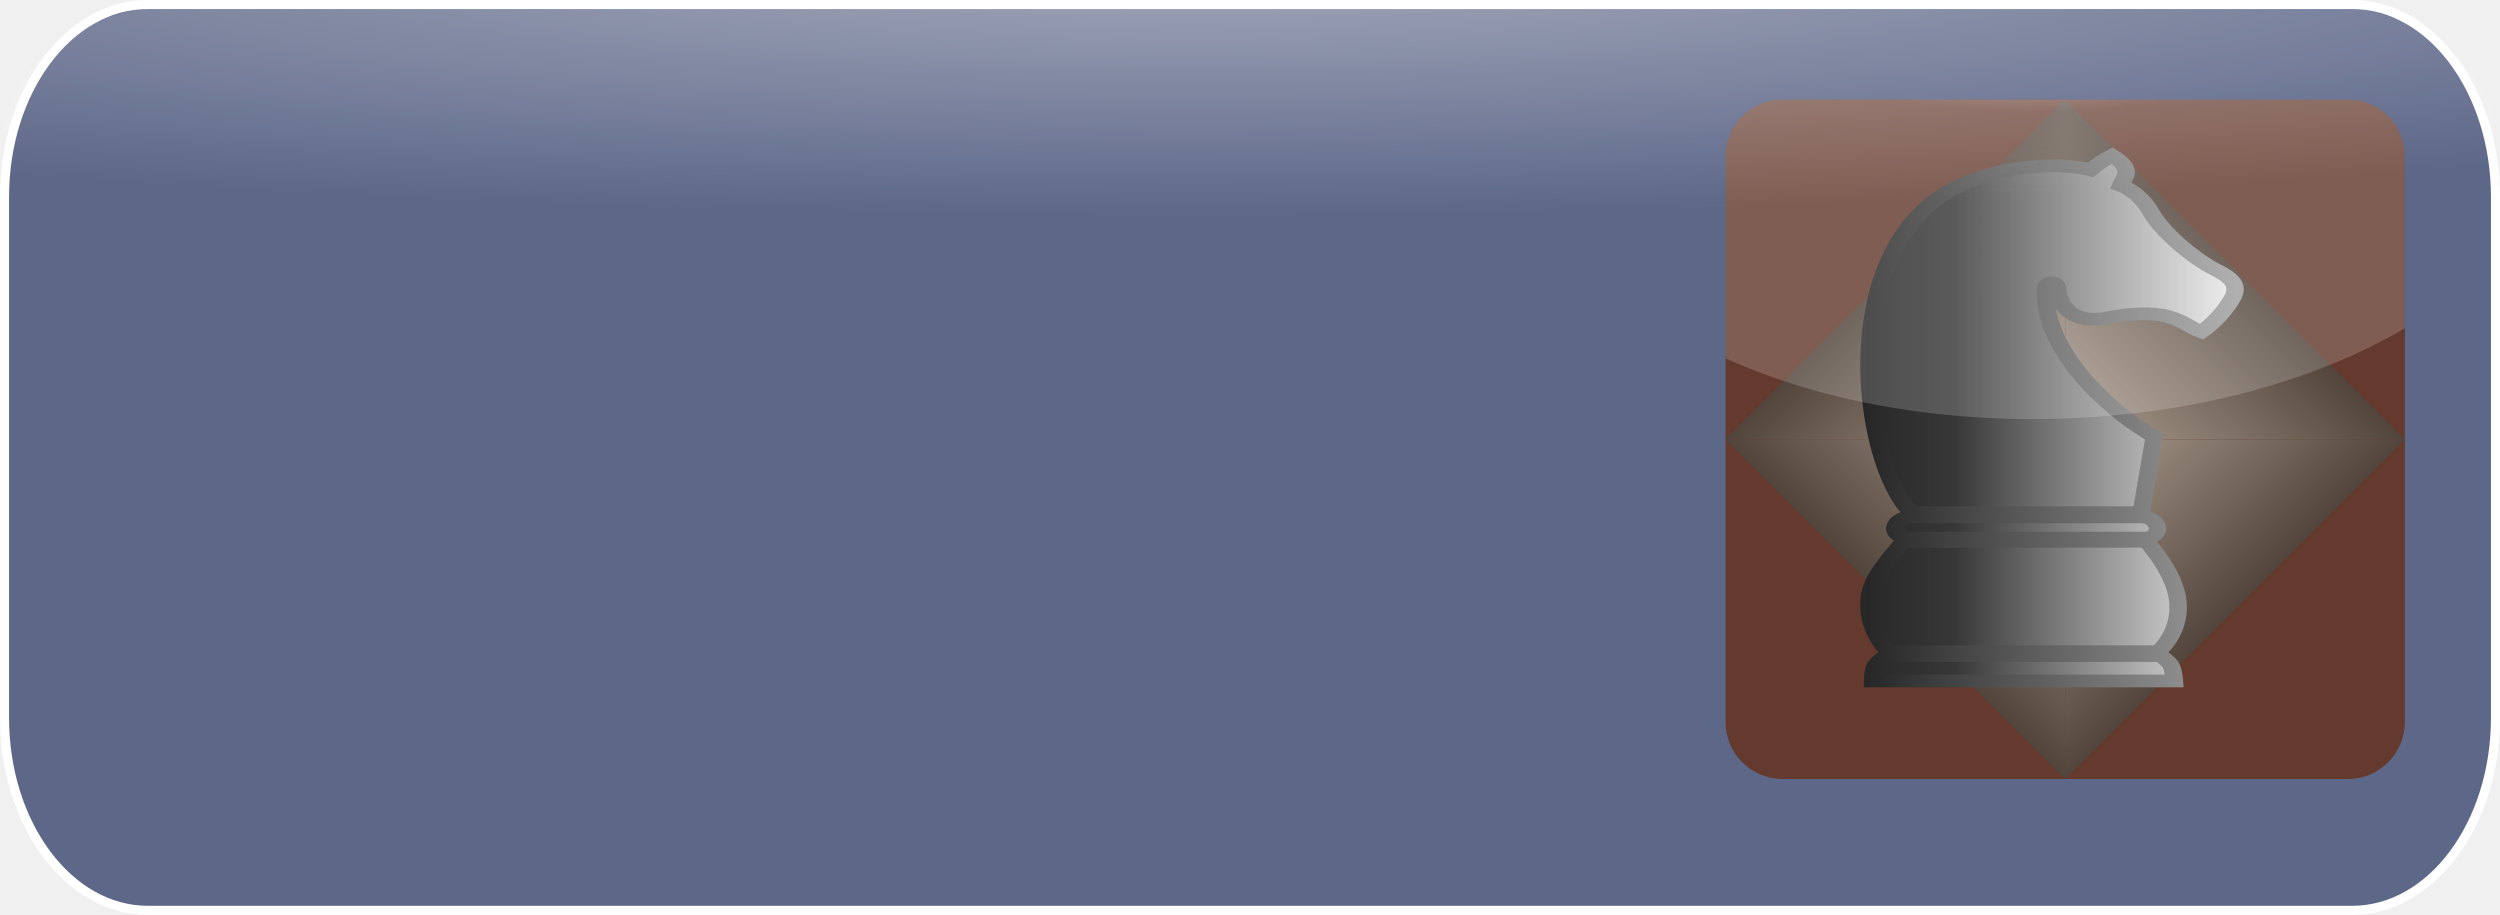
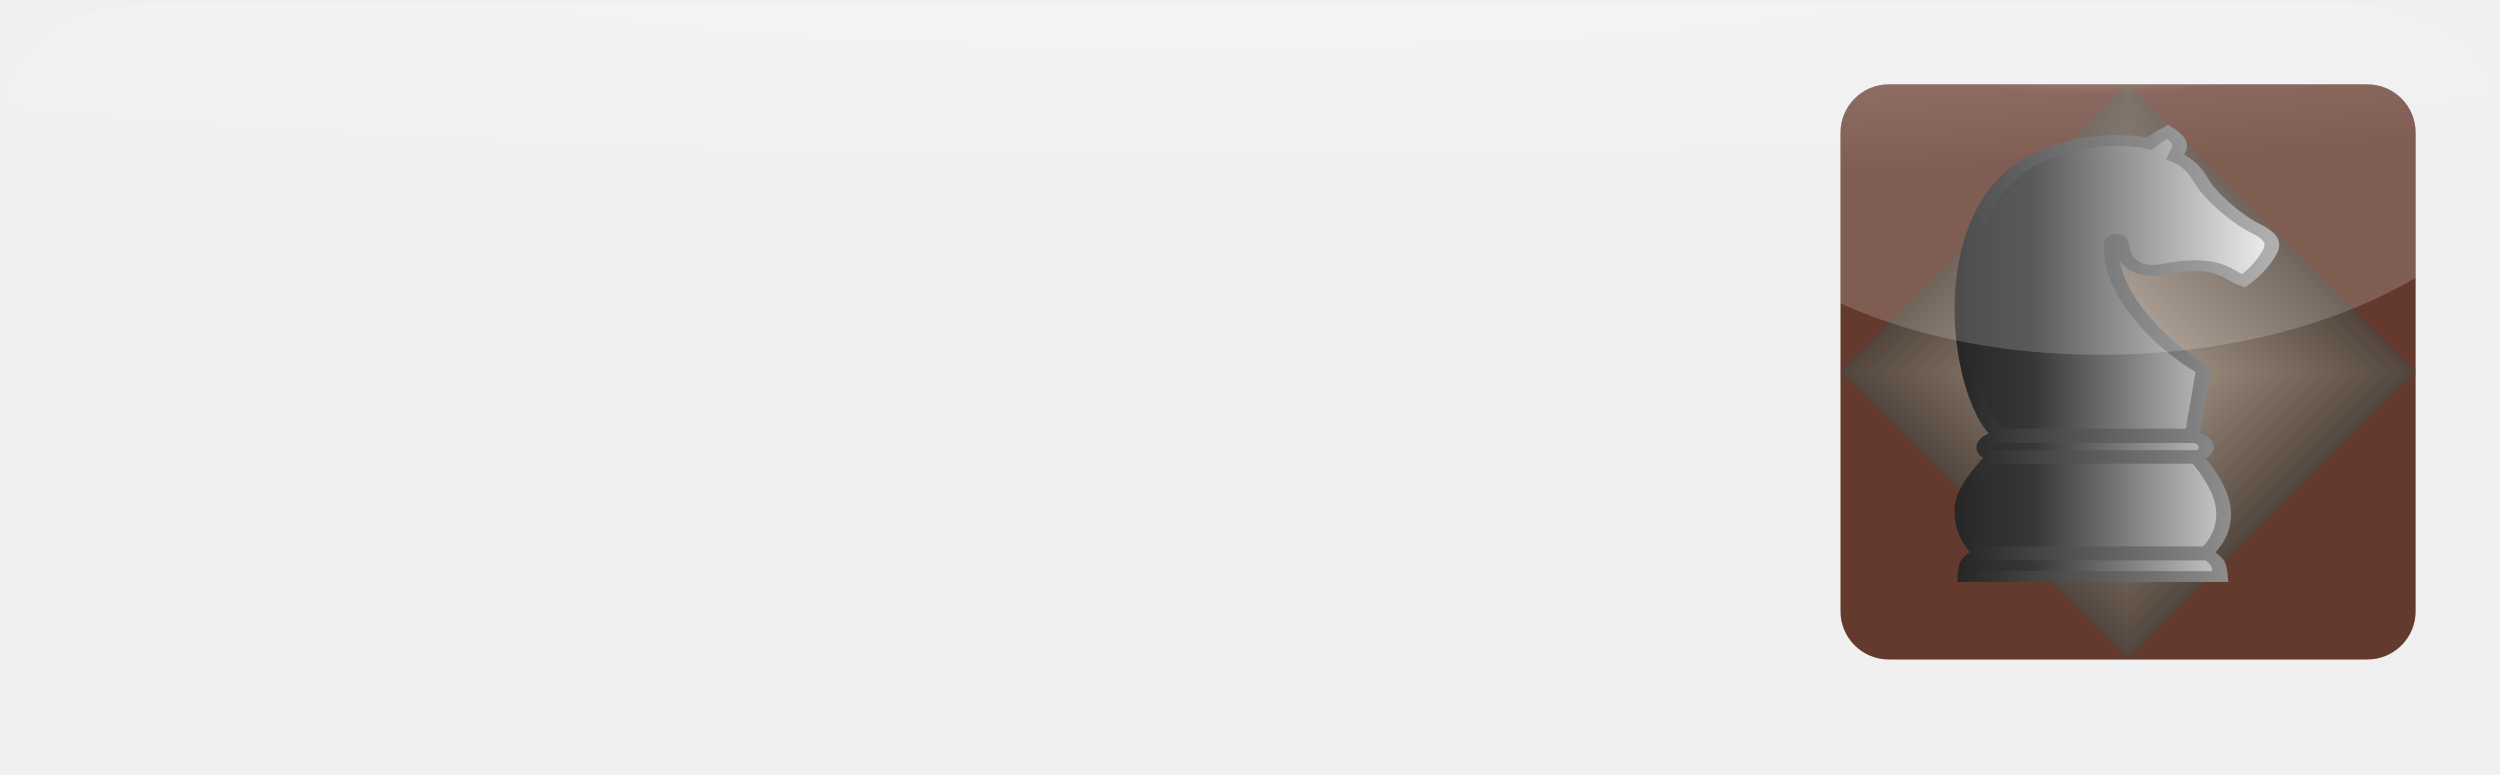
- <svg xmlns="http://www.w3.org/2000/svg" xmlns:xlink="http://www.w3.org/1999/xlink" id="svg42878" viewBox="0 0 55.2 20.2" version="1.1">
+ <svg xmlns="http://www.w3.org/2000/svg" xmlns:xlink="http://www.w3.org/1999/xlink" id="svg42878" viewBox="0 0 65.2 20.2" version="1.1">
  <defs id="defs42880">
    <linearGradient id="linearGradient7078">
      <stop id="stop7080" stop-color="#535353" offset="0" />
      <stop id="stop6133" stop-color="#2a2a2a" offset="0.026" />
      <stop id="stop15646" stop-color="#373737" offset="0.233" />
      <stop id="stop7082" stop-color="#ebebeb" offset="1" />
    </linearGradient>
    <linearGradient id="linearGradient14965">
      <stop id="stop14967" stop-color="#272727" offset="0" />
      <stop id="stop14969" stop-color="#9e9e9e" offset="1" />
    </linearGradient>
    <linearGradient id="linearGradient6141-4-8">
      <stop id="stop6143-5-4" stop-color="#af9f92" offset="0" />
      <stop id="stop6145-10-3" stop-color="#52453b" offset="1" />
    </linearGradient>
    <clipPath id="clipPath50314" clipPathUnits="userSpaceOnUse">
      <rect id="rect50316" style="enable-background:accumulate;color:#000000;" fill-rule="nonzero" rx="1.259" ry="1.259" height="15" width="15" y="11" x="43" fill="#FFF" />
    </clipPath>
-     <radialGradient id="radialGradient51070" gradientUnits="userSpaceOnUse" cy="8.129" cx="33.064" gradientTransform="matrix(1,0,0,0.1535433,0,8.836532)" r="36.044">
-       <stop id="stop50398" stop-color="#FFF" stop-opacity="0.427" offset="0" />
-       <stop id="stop50400" stop-color="#FFF" stop-opacity="0" offset="1" />
-     </radialGradient>
-     <linearGradient id="linearGradient51072" y2="977.36" xlink:href="#linearGradient6141-4-8" gradientUnits="userSpaceOnUse" x2="75" gradientTransform="matrix(-1.014493,0,0,0.998214,126.087,1.700979)" y1="977.36" x1="50.357" />
-     <linearGradient id="linearGradient51074" y2="977.36" xlink:href="#linearGradient6141-4-8" gradientUnits="userSpaceOnUse" x2="75" gradientTransform="matrix(1.014493,0,0,0.998214,23.91305,1.700981)" y1="977.36" x1="50.357" />
-     <linearGradient id="linearGradient51080" y2="772.8" xlink:href="#linearGradient7078" gradientUnits="userSpaceOnUse" x2="402.92" y1="772.8" x1="343.39" />
-     <linearGradient id="linearGradient51082" y2="772.8" xlink:href="#linearGradient14965" gradientUnits="userSpaceOnUse" x2="402.92" y1="772.8" x1="343.39" />
-     <radialGradient id="radialGradient51100" gradientUnits="userSpaceOnUse" cy="1034.8" cx="46.989" gradientTransform="matrix(0.7990207,-0.02283846,0.01428575,0.5000039,-5.382566,520.2136)" r="4">
+     <clipPath id="clipPath55778" clipPathUnits="userSpaceOnUse">
+       <rect id="rect55780" style="enable-background:accumulate;color:#000000;" fill-rule="nonzero" rx="2.622" ry="2.584" height="20" width="44.626" y="10.874" x="11.74" fill="#5d6788" />
+     </clipPath>
+     <linearGradient id="linearGradient55849" y2="977.36" xlink:href="#linearGradient6141-4-8" gradientUnits="userSpaceOnUse" x2="75" gradientTransform="matrix(-1.014493,0,0,0.998214,126.087,1.700979)" y1="977.36" x1="50.357" />
+     <linearGradient id="linearGradient55851" y2="977.36" xlink:href="#linearGradient6141-4-8" gradientUnits="userSpaceOnUse" x2="75" gradientTransform="matrix(1.014493,0,0,0.998214,23.91305,1.700981)" y1="977.36" x1="50.357" />
+     <linearGradient id="linearGradient55857" y2="772.8" xlink:href="#linearGradient7078" gradientUnits="userSpaceOnUse" x2="402.92" y1="772.8" x1="343.39" />
+     <linearGradient id="linearGradient55859" y2="772.8" xlink:href="#linearGradient14965" gradientUnits="userSpaceOnUse" x2="402.92" y1="772.8" x1="343.39" />
+     <radialGradient id="radialGradient55877" gradientUnits="userSpaceOnUse" cy="1034.8" cx="46.989" gradientTransform="matrix(0.7990207,-0.02283846,0.01428575,0.5000039,-5.382566,520.2136)" r="4">
      <stop id="stop46319" stop-color="#FFF" stop-opacity="0.694" offset="0" />
      <stop id="stop46342" stop-color="#FFF" stop-opacity="0.646" offset="0.269" />
      <stop id="stop46344" stop-color="#FFF" stop-opacity="0.277" offset="0.839" />
      <stop id="stop46321" stop-color="#FFF" stop-opacity="0.175" offset="1" />
    </radialGradient>
-     <clipPath id="clipPath51211" clipPathUnits="userSpaceOnUse">
-       <rect id="rect51213" style="enable-background:accumulate;color:#000000;stroke-dasharray:none;" fill-rule="nonzero" rx="3" ry="3" height="20" width="41.735" stroke="#FFF" stroke-miterlimit="4" y="10.974" x="13.124" stroke-width="0.2" fill="#5d6788" />
-     </clipPath>
+     <radialGradient id="radialGradient55879" gradientUnits="userSpaceOnUse" cy="8.129" cx="33.064" gradientTransform="matrix(1,0,0,0.1535433,0,8.836532)" r="36.044">
+       <stop id="stop50398" stop-color="#FFF" stop-opacity="0.263" offset="0" />
+       <stop id="stop50400" stop-color="#FFF" stop-opacity="0" offset="1" />
+     </radialGradient>
  </defs>
  <g id="layer1">
-     <rect id="rect42890" style="enable-background:accumulate;color:#000000;stroke-dasharray:none;" fill-rule="nonzero" rx="3.164" ry="4.25" height="20" width="55" stroke="#FFF" stroke-miterlimit="4" y="0.1" x="0.1" stroke-width="0.2" fill="#5d6788" />
-     <g id="g50269" transform="translate(-4.9,-8.799999)" clip-path="url(#clipPath50314)">
-       <rect id="rect5605-0-0" clip-path="none" height="15" width="15" y="11" x="43" fill="#653a2e" />
-       <g id="g6314-0-6" transform="matrix(0.1499999,-0.15,0.1499999,0.15,-107.3542,-116.8543)" clip-path="none">
-         <path id="path6223-2-8" fill="url(#linearGradient51072)" d="m75,977.36-25-25,0,50,25-25z" />
-         <path id="path6310-22-92" fill="url(#linearGradient51074)" d="m75,977.36,25-25,0,50-25-25z" />
+     <g id="g55831">
+       <g id="g56101">
+         <g id="g50269" transform="translate(5,-8.799998)" clip-path="url(#clipPath50314)">
+           <rect id="rect5605-0-0" clip-path="none" height="15" width="15" y="11" x="43" fill="#653a2e" />
+           <g id="g6314-0-6" transform="matrix(0.1499999,-0.15,0.1499999,0.15,-107.3542,-116.8543)" clip-path="none">
+             <path id="path6223-2-8" fill="url(#linearGradient55849)" d="m75,977.36-25-25,0,50,25-25z" />
+             <path id="path6310-22-92" fill="url(#linearGradient55851)" d="m75,977.36,25-25,0,50-25-25z" />
+           </g>
+           <g id="g6322-47-6" transform="matrix(-0.1499999,-0.15,0.1499999,-0.15,-84.85426,176.3543)" clip-path="none">
+             <path id="path6324-9-6" fill="url(#linearGradient55849)" d="m75,977.36-25-25,0,50,25-25z" />
+             <path id="path6326-85-4" fill="url(#linearGradient55851)" d="m75,977.36,25-25,0,50-25-25z" />
+           </g>
+           <g id="g6912-1" clip-path="none" transform="matrix(0.135831,0,0,0.09929168,-0.478532,-58.69769)" class="black knight" stroke="url(#linearGradient55859)" stroke-width="2.833" fill="url(#linearGradient55857)">
+             <path id="path79-0" d="m350.32,793.8,37.333,0,2.115-16.877c-8.733-7.013-18.018-20.19-17.687-32.641,0.059-2.186,1.932-1.933,1.99-0.363,0.112,3.023,1.856,8.288,8.29,6.529,3.539-0.968,7.101-1.251,9.728-0.241,2.56,0.982,3.059,2.176,5.389,3.357,0,0,2.382-2.226,4.09-5.56,1.58-3.078,2.571-5.263-1.708-8.152-3.76-2.54-8.895-8.603-10.637-12.903-1.327-3.281-3.354-5.147-4.907-5.96,0.552-1.813,2.266-3.476-1.376-6.608-1.177,0.858-2.39,1.865-3.507,3.163-6.045-1.932-15.748-0.666-22.547,4.407-18.988,14.172-14.705,60.862-6.566,71.849z" />
+             <path id="path88-6" d="m393.06,831.22s-0.125-2.269-0.519-3.352c-0.397-1.083-1.763-2.29-1.763-2.29h-44.505s-1.359,1.065-1.818,2.211c-0.457,1.148-0.464,3.431-0.464,3.431h49.069z" />
+             <path id="path97-3" d="m390.47,824.72c2.164-2.968,3.416-6.55,3.154-11.028-0.274-4.61-2.65-9.652-5.108-13.532h-39.481c-2.131,3.525-5.292,8.102-5.599,12.649-0.312,4.549,0.987,8.943,3.148,11.911h43.886z" />
+             <path id="path106-2" d="m390.26,796.88c-0.41-1.764-1.922-2.15-2.458-2.15h-37.686c-0.535,0-2.045,0.386-2.458,2.15-0.356,1.413,1.016,2.544,1.58,2.57,0.336,0.003,12.17,0.002,18.32,0.002,6.147,0,20.787,0.001,21.121-0.002,0.565-0.026,1.938-1.157,1.581-2.57z" />
+           </g>
+           <path id="path46315" style="enable-background:accumulate;color:#000000;" d="m51.686,1038.9c0,2.485-2.098,4.5-4.686,4.5s-4.686-2.015-4.686-4.5,2.098-4.5,4.686-4.5,4.686,2.015,4.686,4.5z" clip-path="none" fill-rule="nonzero" transform="matrix(2.365344,0,-0.06758129,1.39682,9.124039,-1439.389)" fill="url(#radialGradient55877)" />
+         </g>
+         <path id="path50394" style="enable-background:accumulate;color:#000000;" d="m69.959,10.439c0,3.057-16.137,5.534-36.044,5.534-19.906,0-36.044-2.478-36.044-5.534s16.137-5.534,36.044-5.534c15.602,0,29.433,1.541,34.269,3.819" clip-path="url(#clipPath55778)" fill-rule="nonzero" transform="matrix(1.456557,0,0,1,-16.99961,-10.77373)" fill="url(#radialGradient55879)" />
      </g>
-       <g id="g6322-47-6" transform="matrix(-0.1499999,-0.15,0.1499999,-0.15,-84.85426,176.3543)" clip-path="none">
-         <path id="path6324-9-6" fill="url(#linearGradient51072)" d="m75,977.36-25-25,0,50,25-25z" />
-         <path id="path6326-85-4" fill="url(#linearGradient51074)" d="m75,977.36,25-25,0,50-25-25z" />
-       </g>
-       <g id="g6912-1" clip-path="none" transform="matrix(0.135831,0,0,0.09929168,-0.478532,-58.69769)" class="black knight" stroke="url(#linearGradient51082)" stroke-width="2.833" fill="url(#linearGradient51080)">
-         <path id="path79-0" d="m350.32,793.8,37.333,0,2.115-16.877c-8.733-7.013-18.018-20.19-17.687-32.641,0.059-2.186,1.932-1.933,1.99-0.363,0.112,3.023,1.856,8.288,8.29,6.529,3.539-0.968,7.101-1.251,9.728-0.241,2.56,0.982,3.059,2.176,5.389,3.357,0,0,2.382-2.226,4.09-5.56,1.58-3.078,2.571-5.263-1.708-8.152-3.76-2.54-8.895-8.603-10.637-12.903-1.327-3.281-3.354-5.147-4.907-5.96,0.552-1.813,2.266-3.476-1.376-6.608-1.177,0.858-2.39,1.865-3.507,3.163-6.045-1.932-15.748-0.666-22.547,4.407-18.988,14.172-14.705,60.862-6.566,71.849z" />
-         <path id="path88-6" d="m393.06,831.22s-0.125-2.269-0.519-3.352c-0.397-1.083-1.763-2.29-1.763-2.29h-44.505s-1.359,1.065-1.818,2.211c-0.457,1.148-0.464,3.431-0.464,3.431h49.069z" />
-         <path id="path97-3" d="m390.47,824.72c2.164-2.968,3.416-6.55,3.154-11.028-0.274-4.61-2.65-9.652-5.108-13.532h-39.481c-2.131,3.525-5.292,8.102-5.599,12.649-0.312,4.549,0.987,8.943,3.148,11.911h43.886z" />
-         <path id="path106-2" d="m390.26,796.88c-0.41-1.764-1.922-2.15-2.458-2.15h-37.686c-0.535,0-2.045,0.386-2.458,2.15-0.356,1.413,1.016,2.544,1.58,2.57,0.336,0.003,12.17,0.002,18.32,0.002,6.147,0,20.787,0.001,21.121-0.002,0.565-0.026,1.938-1.157,1.581-2.57z" />
-       </g>
-       <path id="path46315" style="enable-background:accumulate;color:#000000;" d="m51.686,1038.9c0,2.485-2.098,4.5-4.686,4.5s-4.686-2.015-4.686-4.5,2.098-4.5,4.686-4.5,4.686,2.015,4.686,4.5z" clip-path="none" fill-rule="nonzero" transform="matrix(2.365344,0,-0.06758129,1.39682,9.124039,-1439.389)" fill="url(#radialGradient51100)" />
    </g>
-     <path id="path50394" style="enable-background:accumulate;color:#000000;" d="M69.959,10.439a36.044,5.534,0,1,1,-1.775,-1.715" clip-path="url(#clipPath51211)" fill-rule="nonzero" transform="matrix(1.317837,0,0,1,-17.19488,-10.87373)" fill="url(#radialGradient51070)" />
  </g>
</svg>
